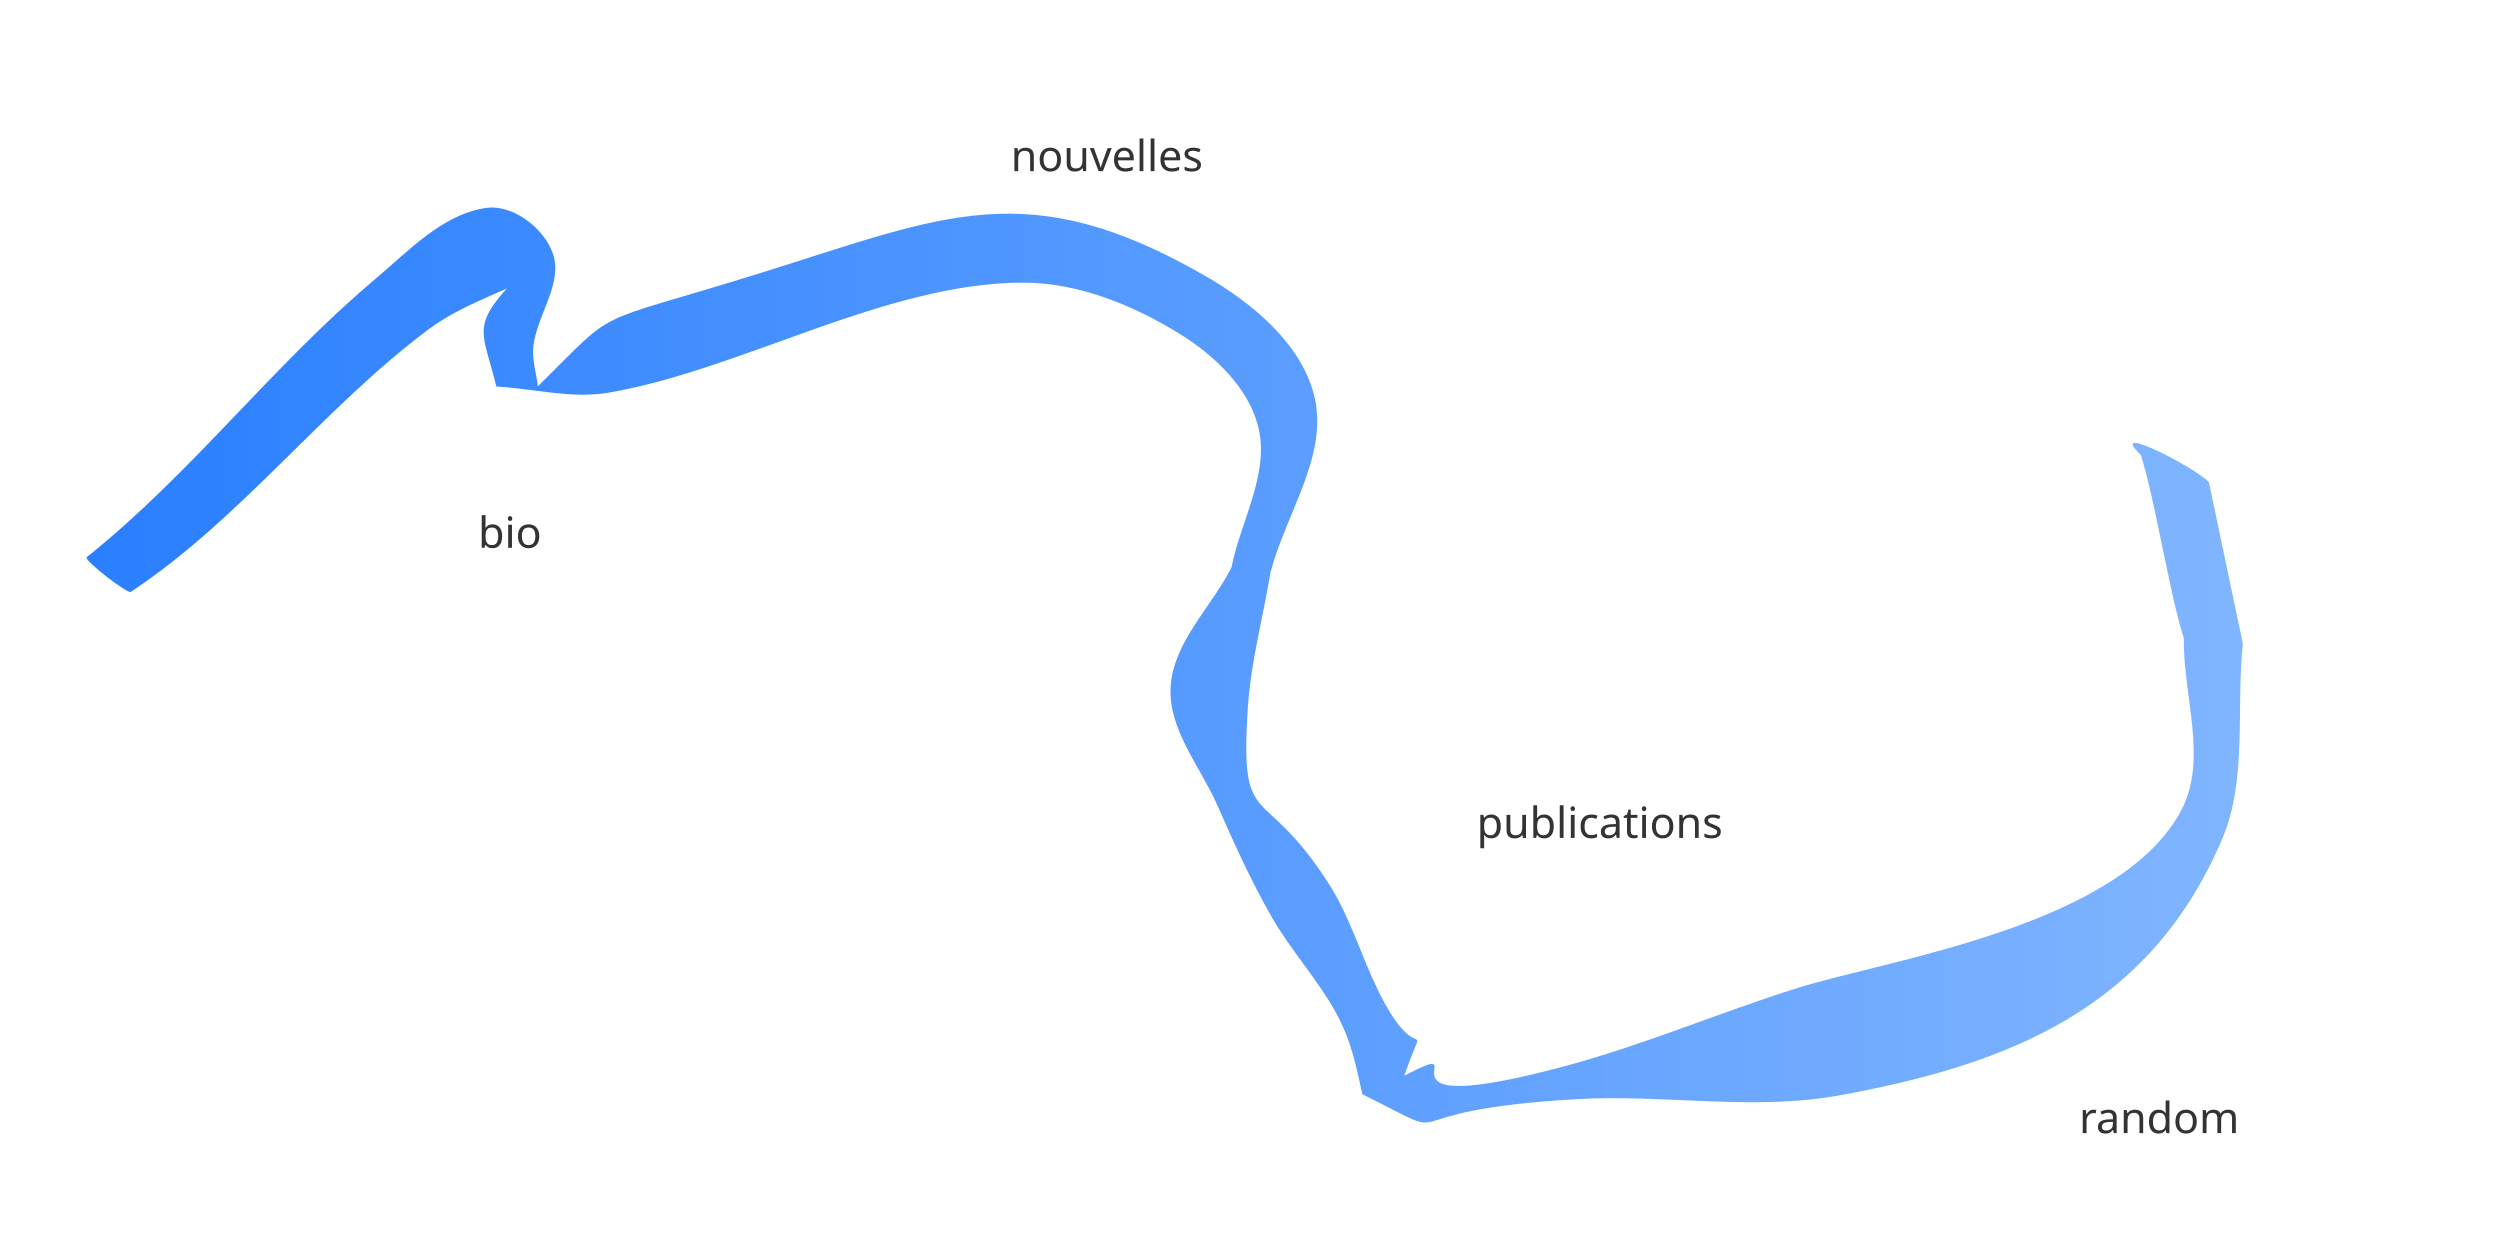
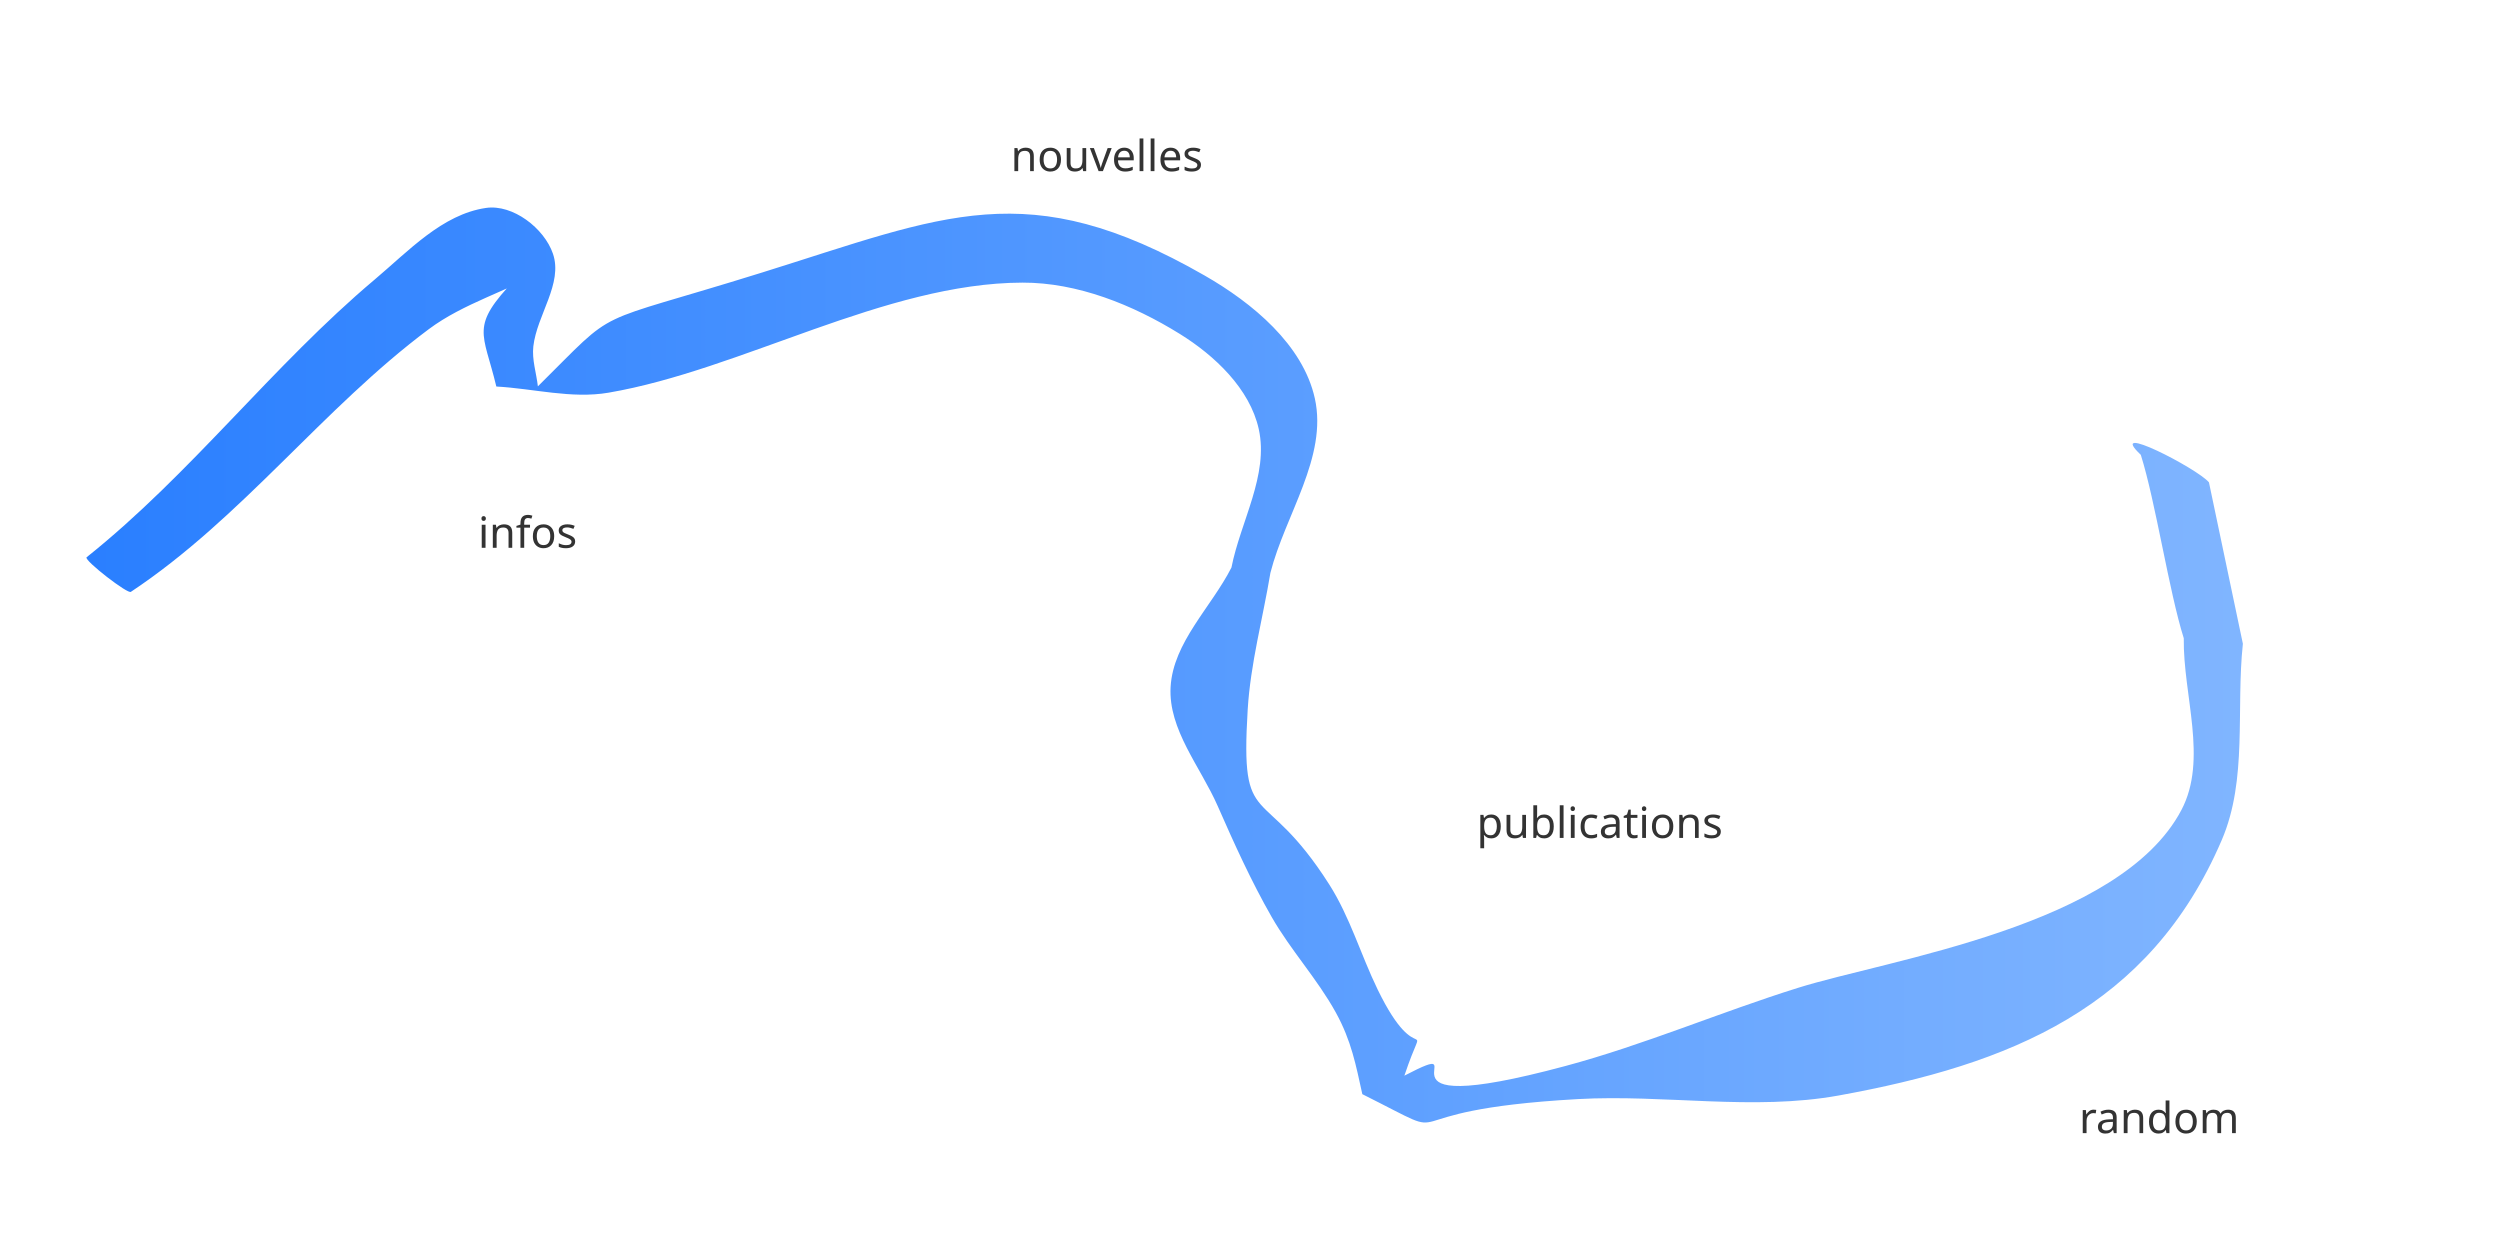
<svg xmlns="http://www.w3.org/2000/svg" xmlns:xlink="http://www.w3.org/1999/xlink" width="698.09" height="350" id="svg2" version="1.1">
  <defs id="defs4">
    <linearGradient id="linearGradient4449">
      <stop style="stop-color:#0066ff;stop-opacity:1" offset="0" id="stop4451" />
      <stop style="stop-color:#5599ff;stop-opacity:1" offset="1" id="stop4453" />
    </linearGradient>
    <linearGradient id="linearGradient4389">
      <stop style="stop-color:#2a7fff;stop-opacity:1;" offset="0" id="stop4391" />
      <stop style="stop-color:#80b5ff;stop-opacity:1" offset="1" id="stop4393" />
    </linearGradient>
    <clipPath clipPathUnits="userSpaceOnUse" id="clipPath3959">
      <rect style="fill:#000000;fill-opacity:1;stroke:none" id="rect3961" width="365.714" height="365.714" x="-2452.857" y="8563.791" />
    </clipPath>
    <linearGradient xlink:href="#linearGradient4389" id="linearGradient4395" x1="-2464.635" y1="8745.533" x2="-1953.355" y2="8745.533" gradientUnits="userSpaceOnUse" gradientTransform="matrix(1.177744,0,0,1.177744,2926.845,-9411.943)" />
    <linearGradient xlink:href="#linearGradient4449" id="linearGradient4455" x1="-2378.844" y1="9268.619" x2="-1698.551" y2="9268.619" gradientUnits="userSpaceOnUse" gradientTransform="translate(137.1861,-1044.18)" />
  </defs>
  <g id="layer1" transform="translate(0,-702.3603)">
    <a xlink:href="random.html">
      <text y="1018.769" x="570.563" style="font-style:normal;font-weight:normal;line-height:125%;letter-spacing:0px;word-spacing:0px;fill:#333333;fill-opacity:1;stroke:none;font-family:Sans" xml:space="preserve">
        <tspan style="font-style:normal;font-variant:normal;font-weight:normal;font-stretch:normal;fill:#333333;font-family:'American Typewriter';-inkscape-font-specification:'American Typewriter'" id="randomText" y="1018.769" x="580.563">random</tspan>
      </text>
    </a>
    <a xlink:href="about.html">
      <text xml:space="preserve" style="font-style:normal;font-weight:normal;line-height:125%;letter-spacing:0px;word-spacing:0px;fill:#333333;fill-opacity:1;stroke:none;font-family:Sans" x="102.302" y="855.32">
        <tspan x="102.302" y="855.32" style="font-style:normal;font-variant:normal;font-weight:normal;font-stretch:normal;fill:#333333;font-family:'American Typewriter';-inkscape-font-specification:'American Typewriter'" id="aboutText">
-          bio</tspan>
+          infos</tspan>
      </text>
    </a>
    <a xlink:href="news.html">
      <text y="750.144" x="282.238" style="font-style:normal;font-weight:normal;line-height:125%;letter-spacing:0px;word-spacing:0px;fill:#333333;fill-opacity:1;stroke:none;font-family:Sans" xml:space="preserve">
        <tspan style="font-style:normal;font-variant:normal;font-weight:normal;font-stretch:normal;fill:#333333;font-family:'American Typewriter';-inkscape-font-specification:'American Typewriter'" y="750.144" x="282.238" id="newsText">nouvelles</tspan>
      </text>
    </a>
    <a xlink:href="publications.html">
      <text y="936.342" x="412.349" style="font-style:normal;font-weight:normal;line-height:125%;letter-spacing:0px;word-spacing:0px;fill:#333333;fill-opacity:1;stroke:none;font-family:Sans" xml:space="preserve">
        <tspan style="font-style:normal;font-variant:normal;font-weight:normal;font-stretch:normal;fill:#333333;font-family:'American Typewriter';-inkscape-font-specification:'American Typewriter'" y="936.342" x="412.349" id="designText" href="./news.html">publications</tspan>
      </text>
    </a>
    <path style="fill:url(#linearGradient4395);fill-opacity:1;stroke:none" id="path4373" d="m 24.162,857.989 c 29.183,-23.284 51.942,-53.557 80.431,-77.542 9.436,-7.944 18.912,-18.251 31.118,-20.024 7.471,-1.085 16.25,5.646 18.692,12.789 2.851,8.338 -4.482,17.107 -5.477,25.863 -0.423,3.723 0.846,7.446 1.27,11.169 23.194,-22.939 13.254,-16.398 62.548,-31.767 51.071,-15.923 74.084,-27.582 123.639,0.824 13.328,7.64 27.451,19.312 30.768,34.312 3.618,16.36 -8.272,32.474 -12.408,48.711 -2.115,12.743 -5.567,25.335 -6.345,38.229 -2.093,34.708 4.147,19.486 22.802,48.822 5.765,9.066 8.789,19.612 13.482,29.277 11.734,24.165 13.956,4.744 7.47,24.076 22.832,-11.883 -15.329,13.483 44.938,-2.692 22.078,-5.926 43.189,-15.019 65.006,-21.843 25.384,-7.94 89.957,-17.201 107.031,-49.646 7.447,-14.151 0.44,-31.978 0.66,-47.968 -4.139,-13.145 -7.858,-38.068 -11.997,-51.213 -9.921,-9.401 15.651,3.729 19.026,7.675 l 0,0 c 3.159,15.028 6.319,30.056 9.478,45.084 -1.96,18.253 1.353,37.886 -5.88,54.759 -20.18,47.078 -59.198,62.695 -106.927,71.368 -23.927,4.348 -48.669,-0.35 -72.949,1.018 -57.42,3.235 -30.102,13.662 -60.127,-1.38 -1.799,-8.113 -3.027,-14.869 -7.415,-22.823 -5.171,-9.374 -12.59,-17.371 -17.905,-26.665 -5.708,-9.98 -10.462,-20.49 -15.085,-31.016 -4.789,-10.902 -13.82,-21.334 -13.131,-33.221 0.722,-12.447 11.326,-22.216 16.989,-33.324 2.542,-12.889 10.464,-25.84 7.626,-38.667 -2.488,-11.244 -12.274,-20.518 -22.063,-26.583 -13.094,-8.113 -28.535,-14.359 -43.939,-14.312 -38.318,0.117 -78.519,24.403 -115.586,30.736 -10.303,1.76 -20.872,-1.15 -31.308,-1.725 -3.635,-15.28 -7.567,-16.57 5.383,-30.04 1.991,-2.07 10.69,-4.073 8.204,-2.634 -10.522,6.087 -22.698,9.389 -32.442,16.657 -29.628,22.098 -52.181,52.755 -83.17,73.336 -0.68,0.877 -13.085,-8.745 -12.404,-9.622 z" />
    <text id="text5088" y="9670.81" x="-1261.844" style="font-size:23.516px;font-style:normal;font-weight:normal;line-height:125%;letter-spacing:0px;word-spacing:0px;fill:#333333;fill-opacity:1;stroke:none;font-family:Sans" xml:space="preserve">
      <tspan id="tspan5098" style="font-style:normal;font-variant:normal;font-weight:normal;font-stretch:normal;fill:#333333;font-family:American Typewriter;-inkscape-font-specification:American Typewriter" y="9670.81" x="-1261.844" />
    </text>
  </g>
</svg>
